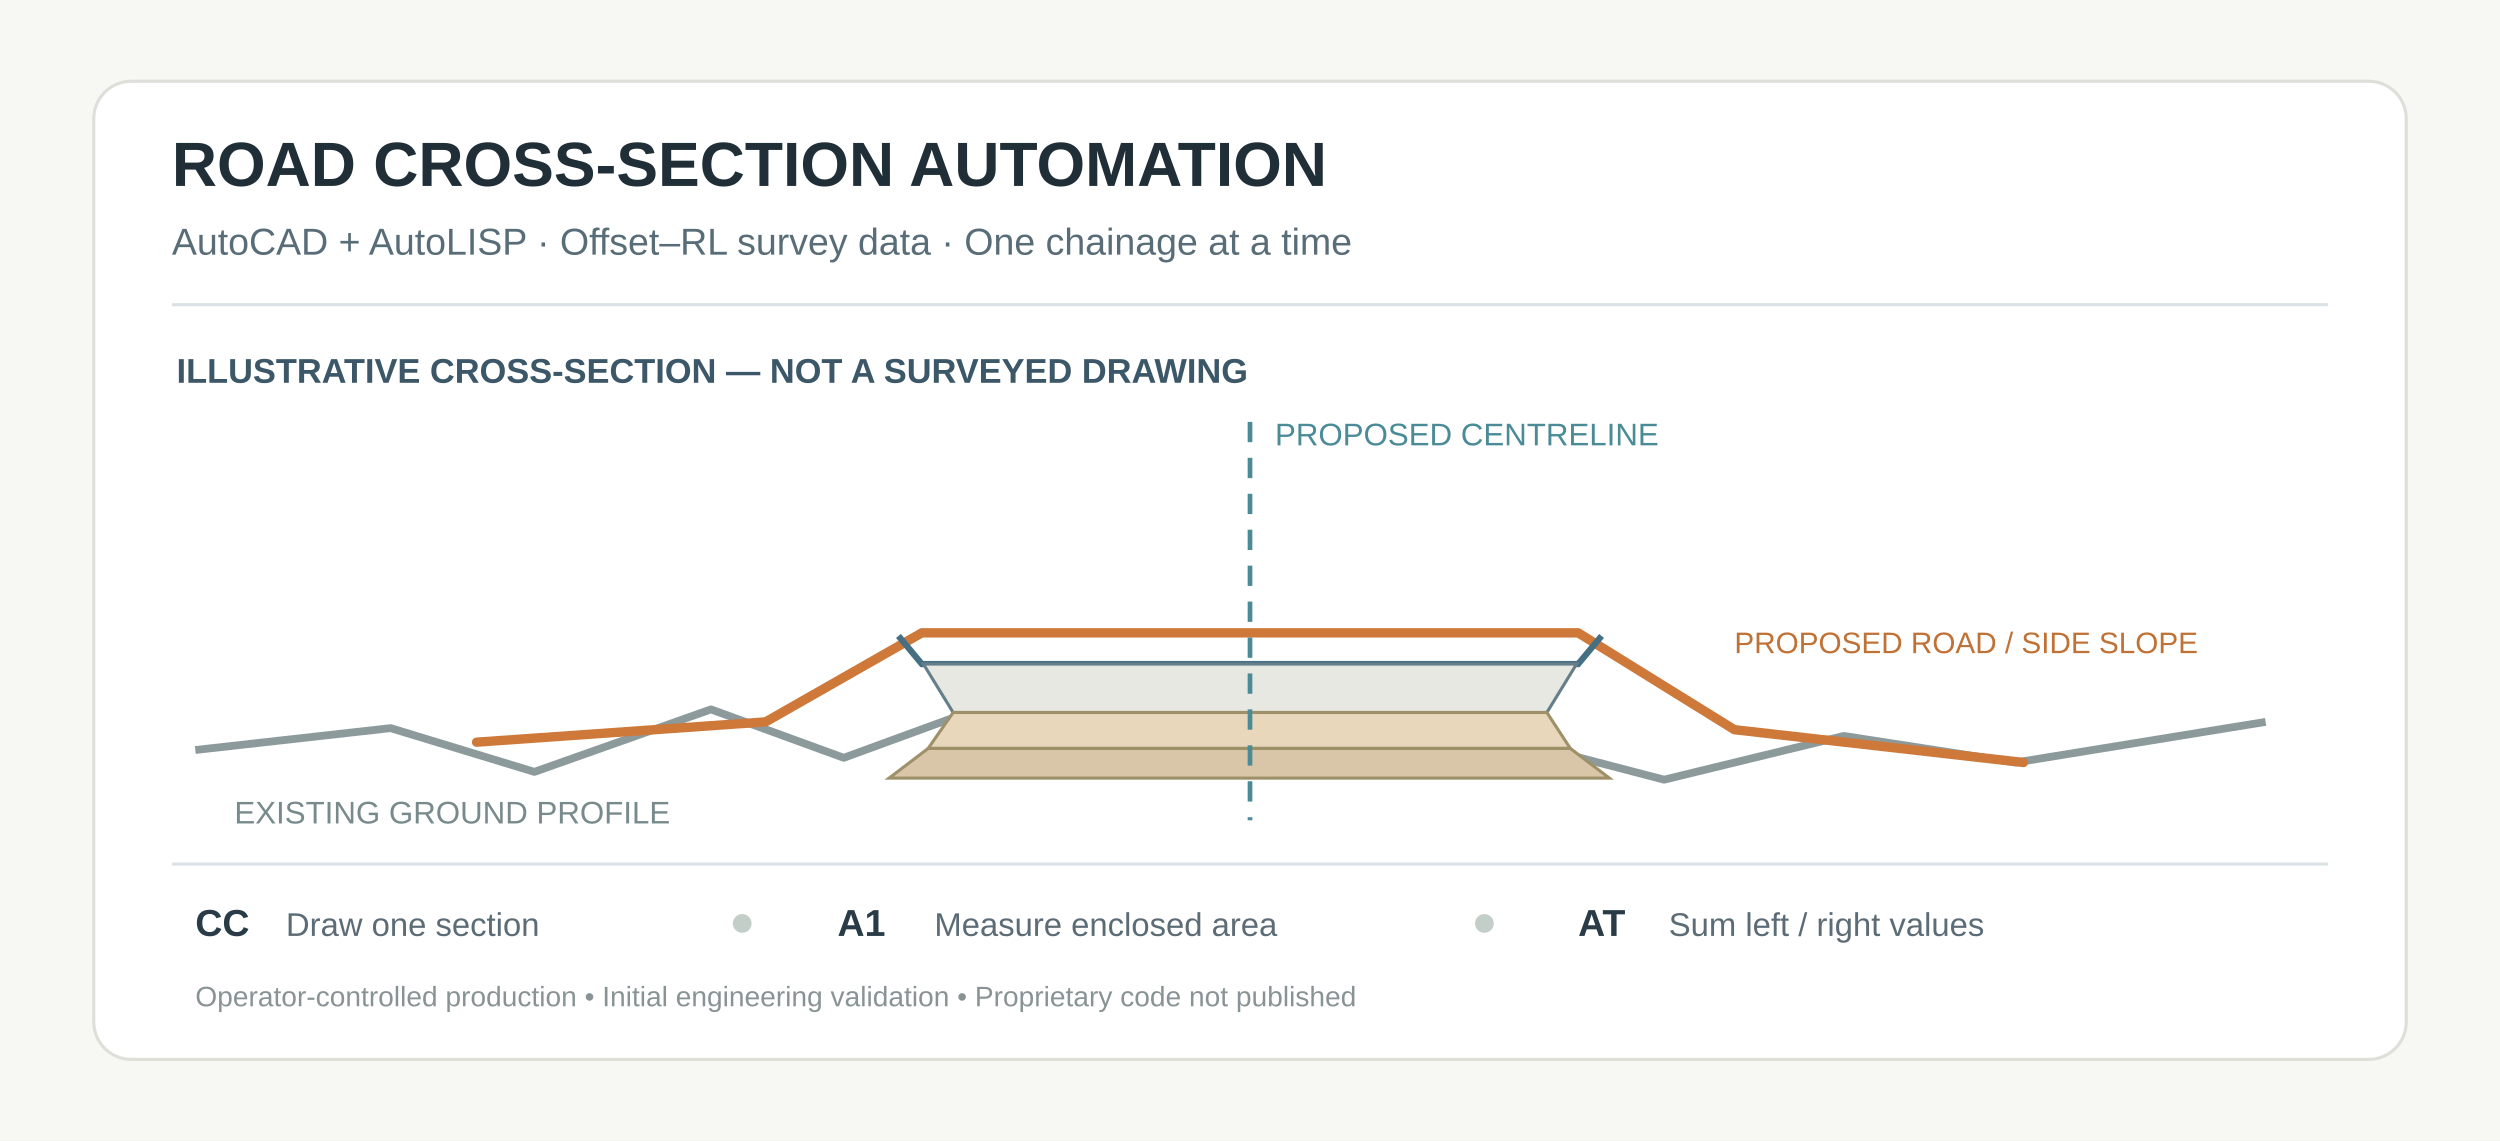
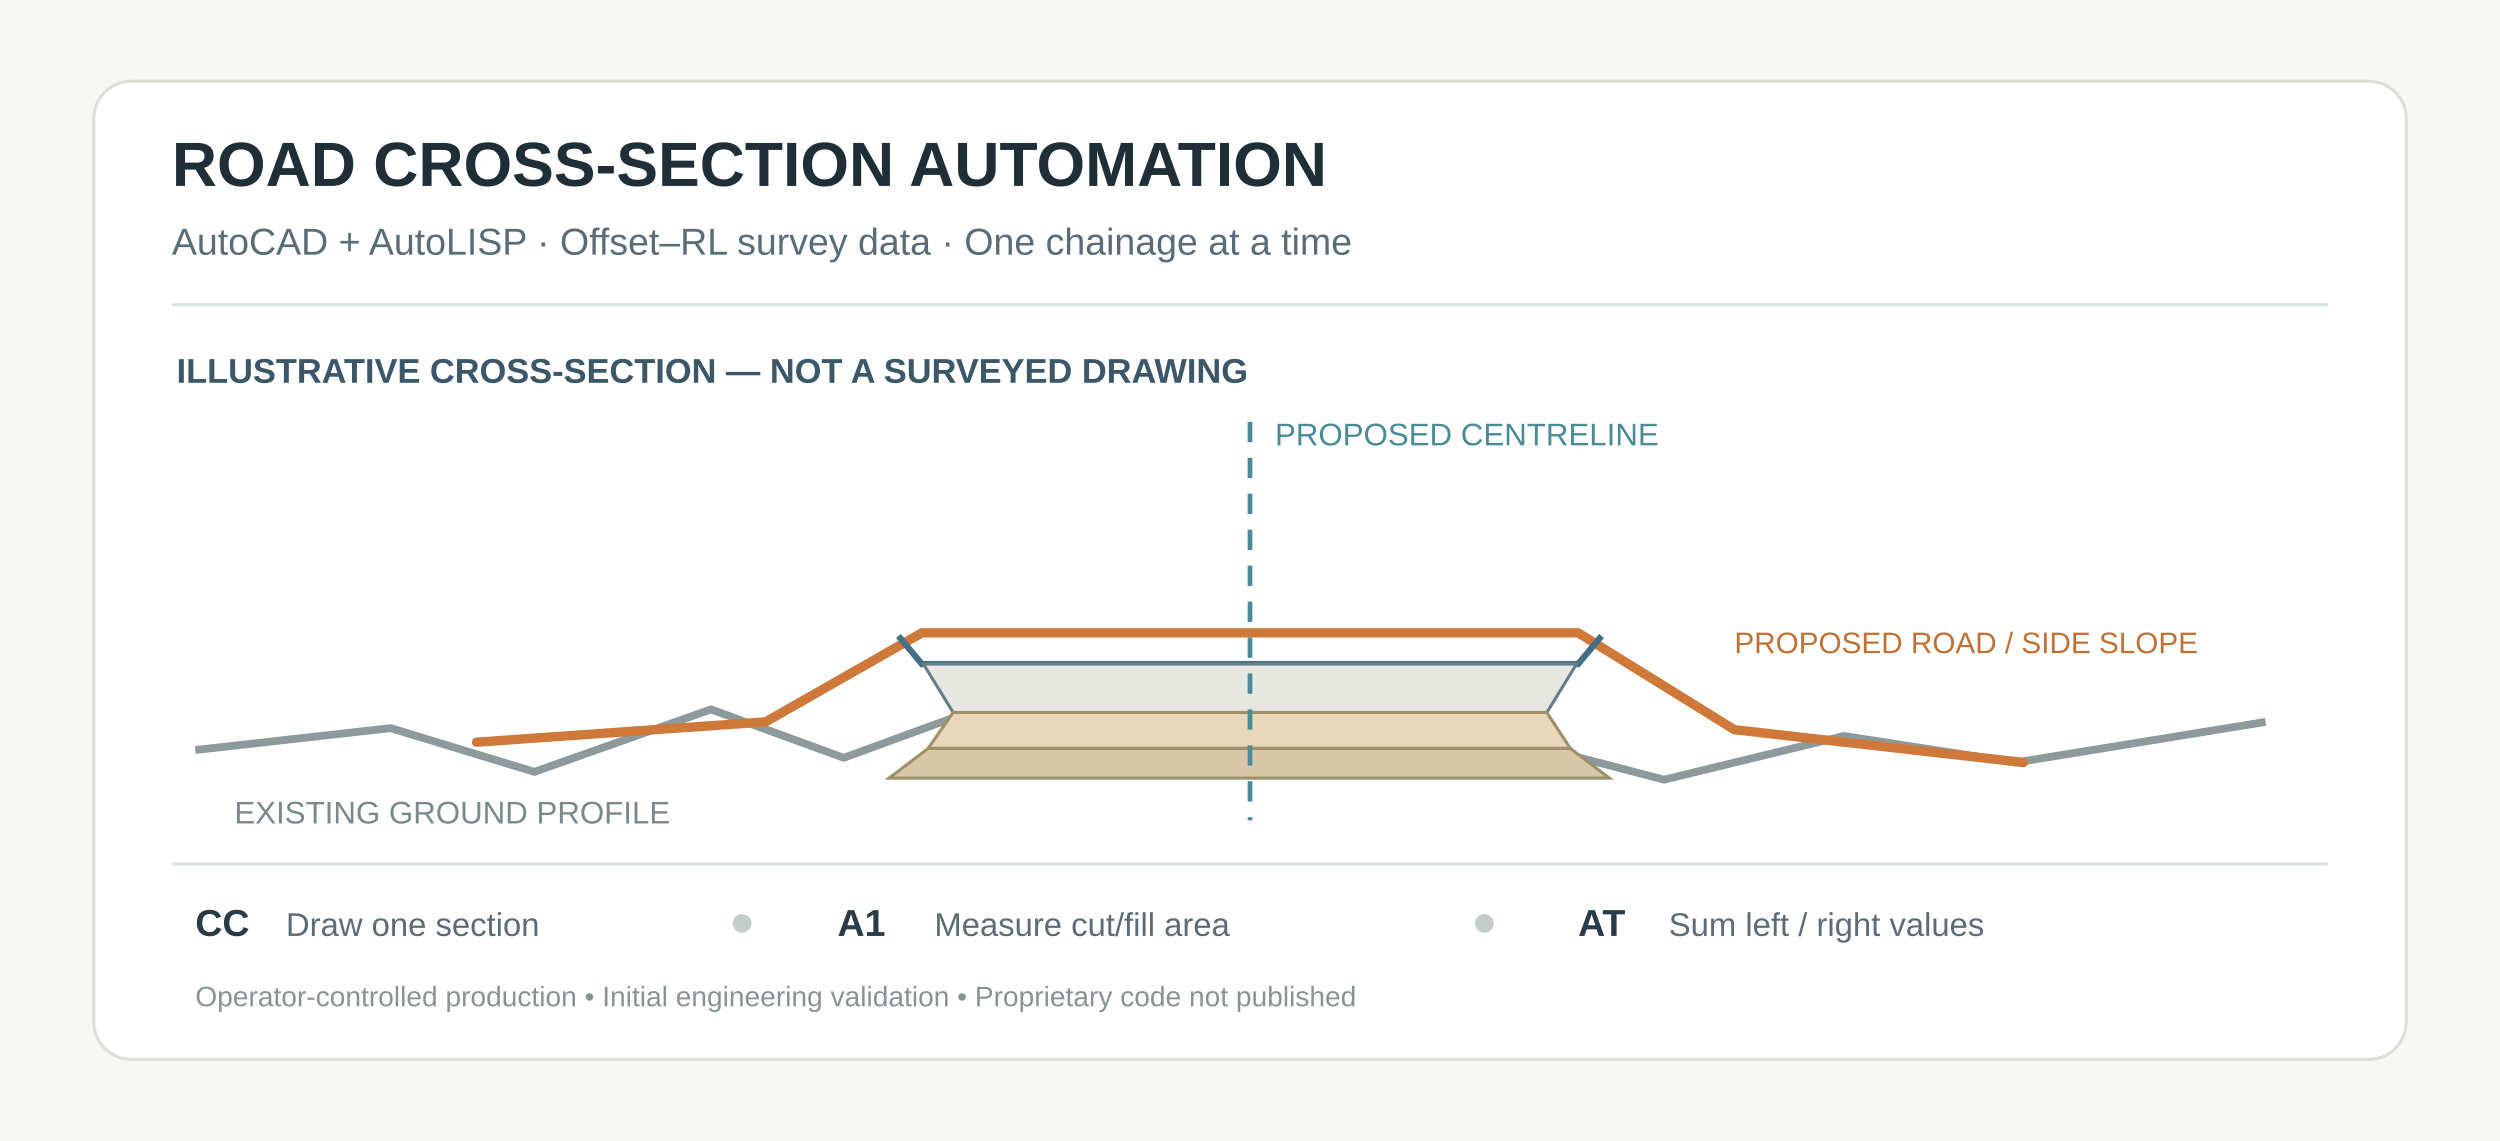
<svg xmlns="http://www.w3.org/2000/svg" width="1600" height="730" viewBox="0 0 1600 730" role="img" aria-labelledby="t d">
  <rect width="1600" height="730" fill="#f7f7f4" />
  <rect x="60" y="52" width="1480" height="626" rx="24" fill="#ffffff" stroke="#dfdfd9" stroke-width="2" />
  <text x="110" y="119" font-family="Arial,sans-serif" font-weight="700" font-size="40" fill="#202f37">ROAD CROSS-SECTION AUTOMATION</text>
  <text x="110" y="163" font-family="Arial,sans-serif" font-size="24" fill="#596d78">AutoCAD + AutoLISP  ·  Offset–RL survey data  ·  One chainage at a time</text>
  <line x1="110" x2="1490" y1="195" y2="195" stroke="#dae2e5" stroke-width="2" />
  <text x="113" y="245" font-family="Arial,sans-serif" font-size="22" font-weight="700" fill="#3c5868">ILLUSTRATIVE CROSS-SECTION — NOT A SURVEYED DRAWING</text>
  <path d="M125 480 L250 466 L342 494 L455 454 L540 485 L622 455 L720 479 L835 494 L950 469 L1065 499 L1180 471 L1290 488 L1450 462" fill="none" stroke="#8c9a9c" stroke-width="5" stroke-linejoin="round" />
  <path d="M305 475 L490 462 L590 405 L1010 405 L1110 467 L1295 488" fill="none" stroke="#ce783a" stroke-width="6" stroke-linecap="round" stroke-linejoin="round" />
  <path d="M575 407 L590 425 L1010 425 L1025 407" fill="none" stroke="#456f83" stroke-width="4" />
  <path d="M591 425 L610 456 L990 456 L1009 425 Z" fill="#e7e8e1" stroke="#657e89" stroke-width="2" />
  <path d="M610 456 L990 456 L1005 479 L594 479 Z" fill="#e8d7bb" stroke="#9e916a" stroke-width="2" />
  <path d="M594 479 L1005 479 L1030 498 L569 498 Z" fill="#d9c6a9" stroke="#9e916a" stroke-width="2" />
  <line x1="800" x2="800" y1="270" y2="525" stroke="#4b8b98" stroke-width="3" stroke-dasharray="13 10" />
  <text x="816" y="285" font-family="Arial,sans-serif" font-size="20" fill="#4b8b98">PROPOSED CENTRELINE</text>
  <text x="1110" y="418" font-family="Arial,sans-serif" font-size="19" fill="#c07135">PROPOSED ROAD / SIDE SLOPE</text>
  <text x="150" y="527" font-family="Arial,sans-serif" font-size="20" fill="#788a8c">EXISTING GROUND PROFILE</text>
  <line x1="110" x2="1490" y1="553" y2="553" stroke="#dae2e5" stroke-width="2" />
  <text x="125" y="599" font-family="Arial,sans-serif" font-size="24" font-weight="700" fill="#283b46">CC</text>
  <text x="183" y="599" font-family="Arial,sans-serif" font-size="21" fill="#5c6c76">Draw one section</text>
  <circle cx="475" cy="591" r="6" fill="#c3cec9" />
  <text x="536" y="599" font-family="Arial,sans-serif" font-size="24" font-weight="700" fill="#283b46">A1</text>
-   <text x="598" y="599" font-family="Arial,sans-serif" font-size="21" fill="#5c6c76">Measure enclosed area</text>
+   <text x="598" y="599" font-family="Arial,sans-serif" font-size="21" fill="#5c6c76">Measure cut/fill area</text>
  <circle cx="950" cy="591" r="6" fill="#c3cec9" />
  <text x="1010" y="599" font-family="Arial,sans-serif" font-size="24" font-weight="700" fill="#283b46">AT</text>
  <text x="1068" y="599" font-family="Arial,sans-serif" font-size="21" fill="#5c6c76">Sum left / right values</text>
  <text x="125" y="644" font-family="Arial,sans-serif" font-size="18" fill="#899395">Operator-controlled production • Initial engineering validation • Proprietary code not published</text>
</svg>
